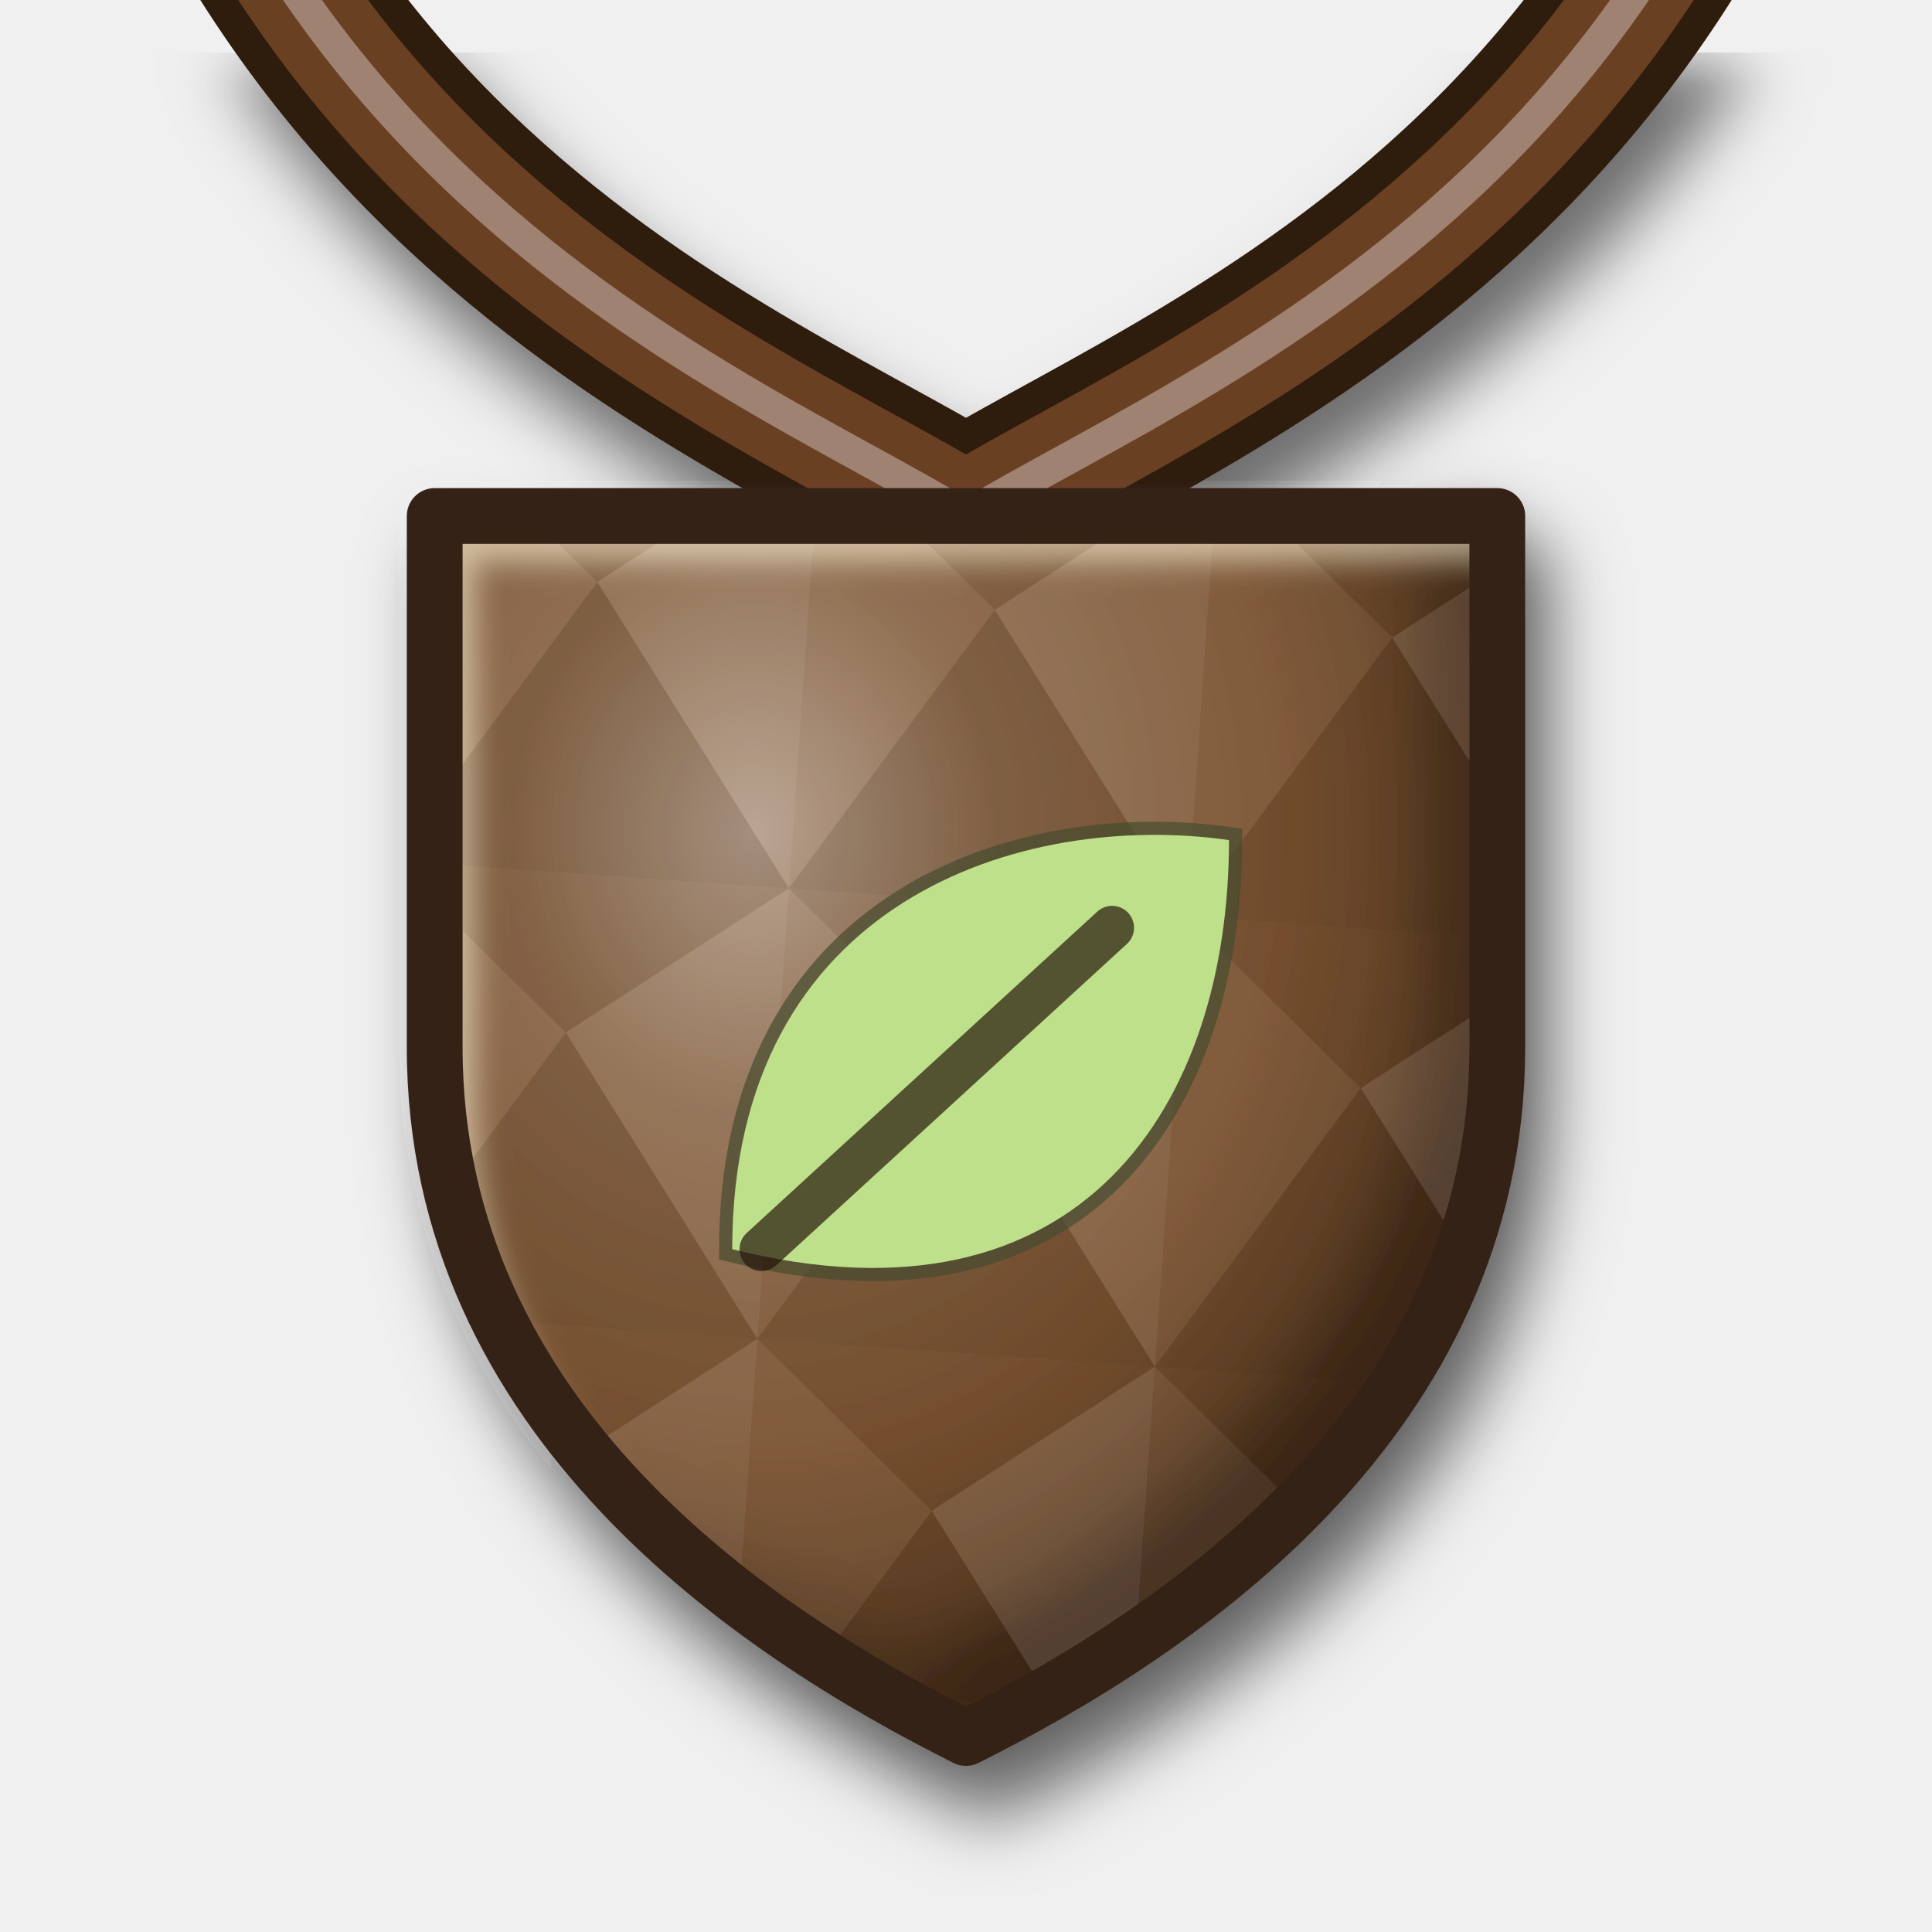
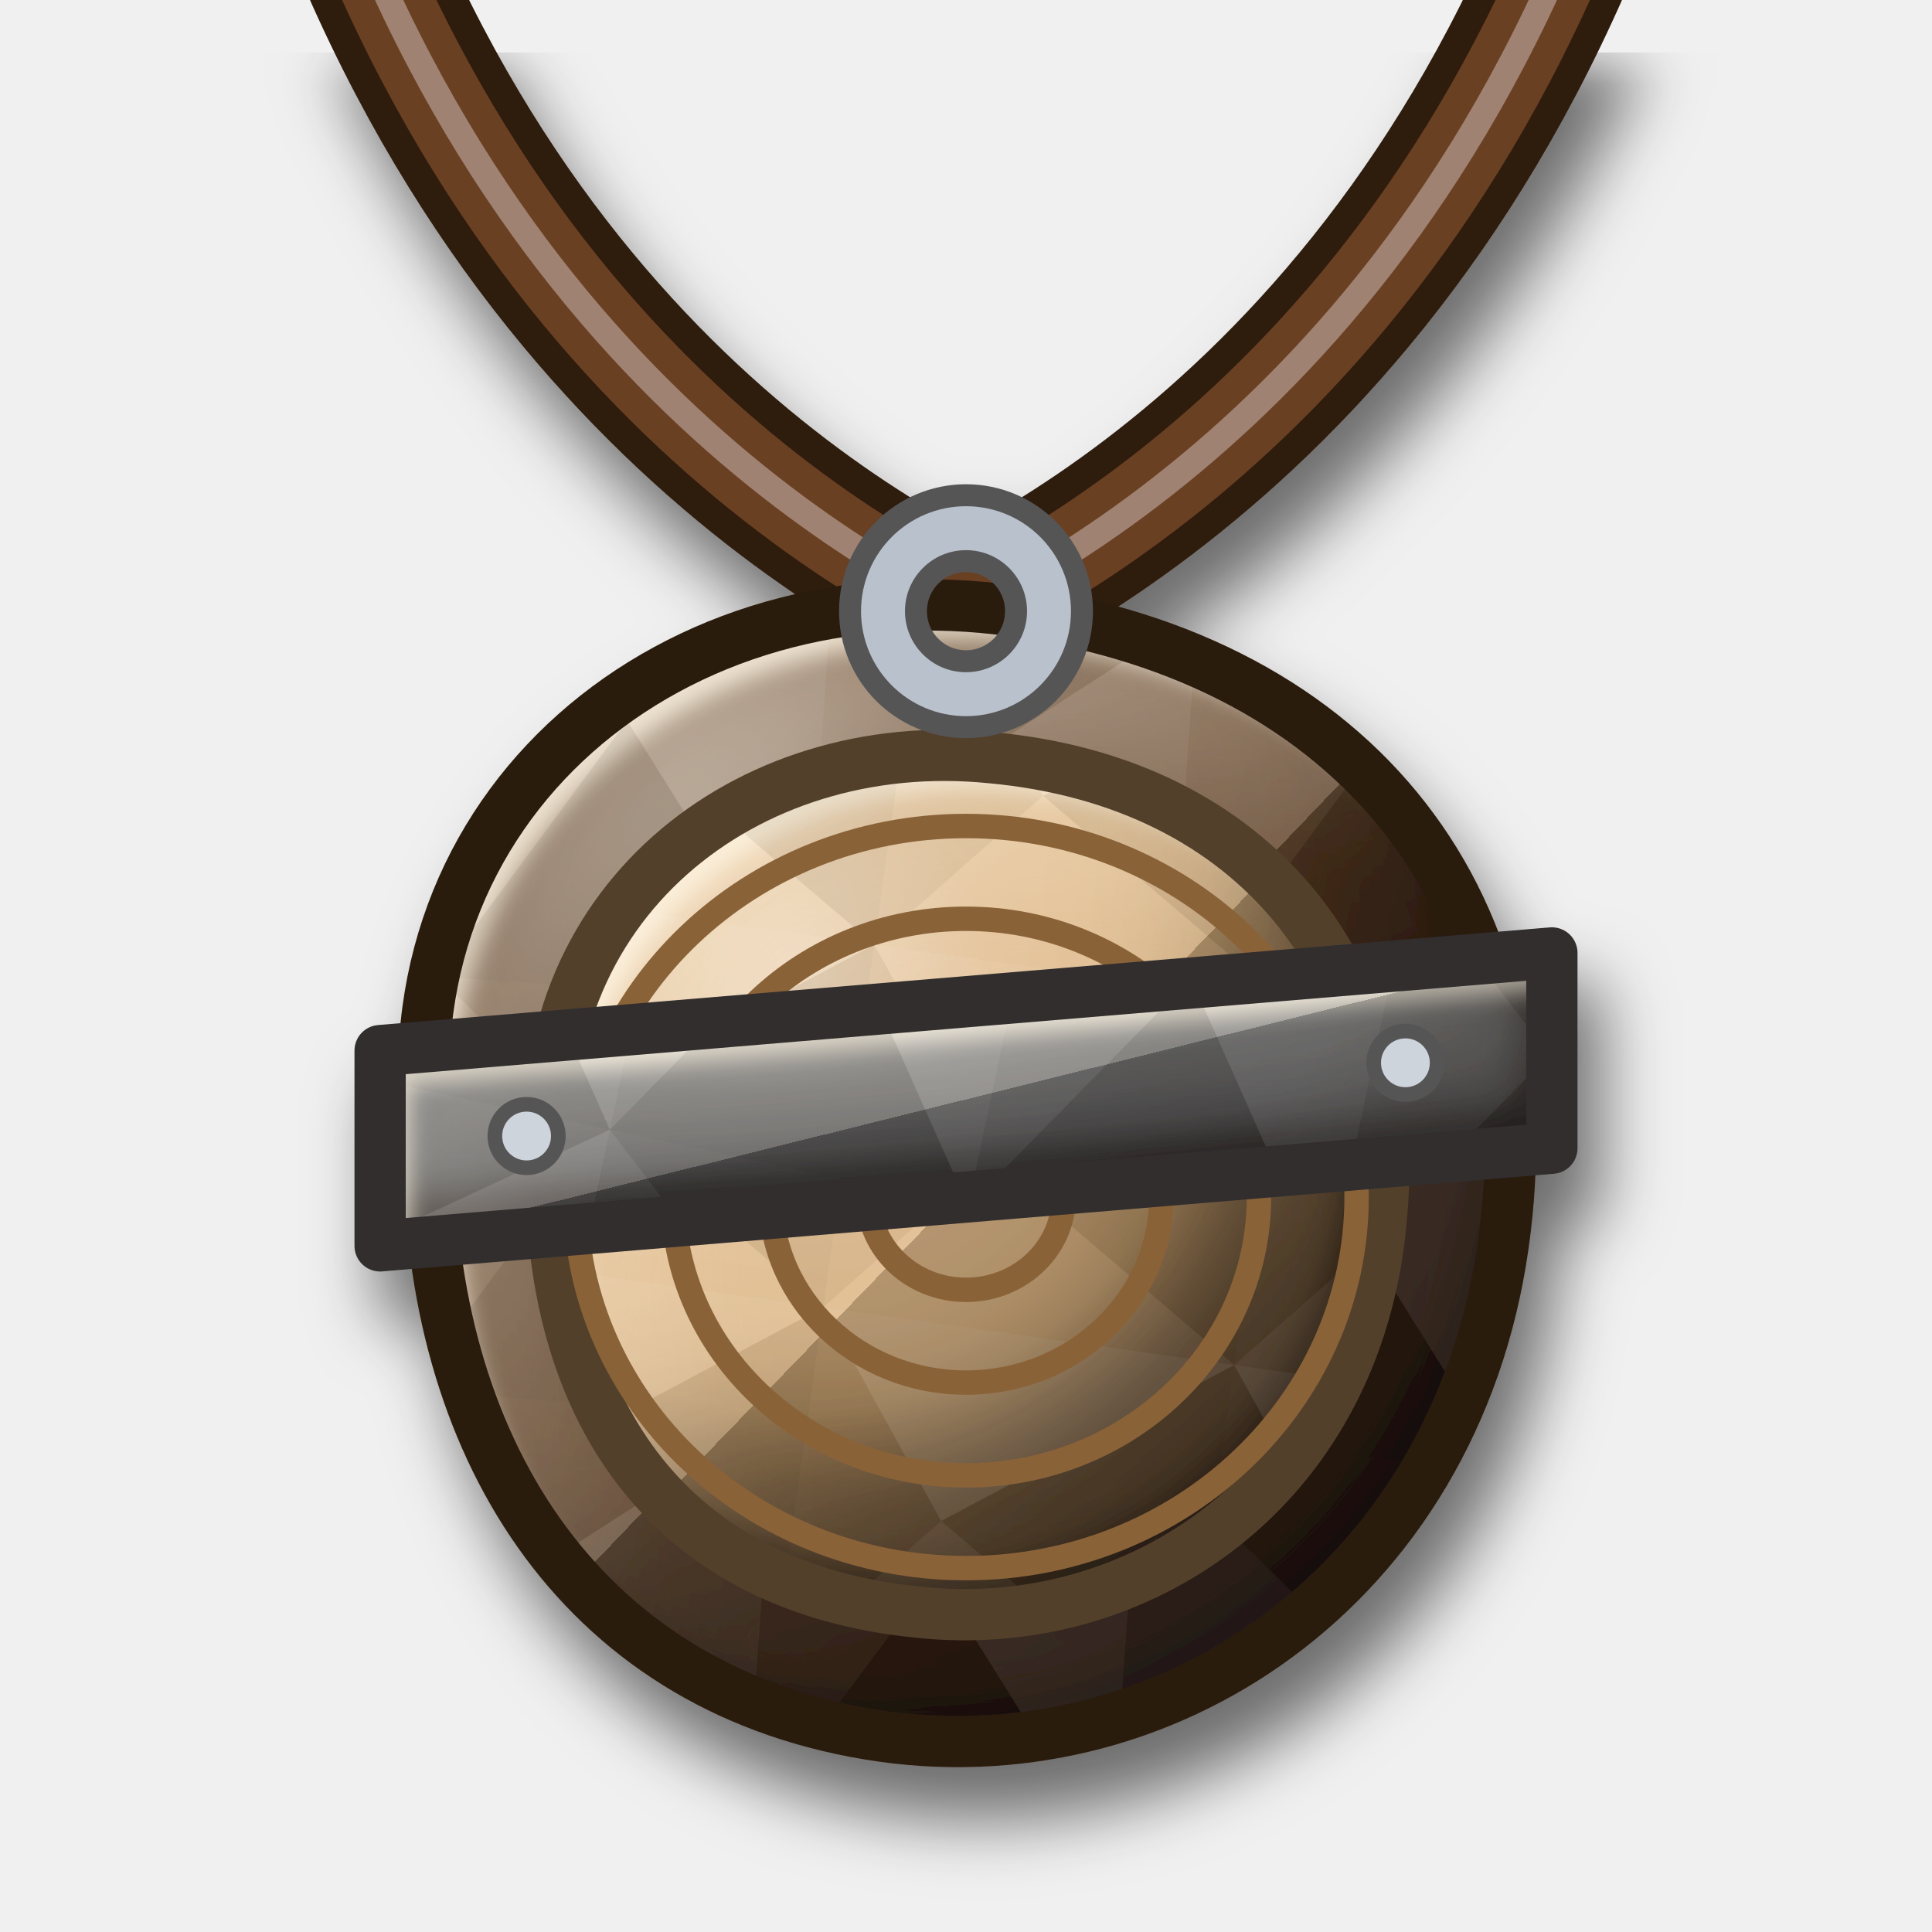
<svg xmlns="http://www.w3.org/2000/svg" width="128" height="128" viewBox="0 0 96 96">
  <defs>
    <filter id="bev" x="-10%" y="-10%" width="120%" height="120%" color-interpolation-filters="sRGB">
      <feOffset in="SourceAlpha" dx="1.5" dy="1.7" result="o1" />
      <feComposite in="SourceAlpha" in2="o1" operator="out" result="e1" />
      <feGaussianBlur in="e1" stdDeviation="0.55" result="b1" />
      <feFlood flood-color="#fff3d6" flood-opacity="0.62" />
      <feComposite in2="b1" operator="in" result="hi" />
      <feOffset in="SourceAlpha" dx="-2.2" dy="-2.4" result="o2" />
      <feComposite in="SourceAlpha" in2="o2" operator="out" result="e2" />
      <feGaussianBlur in="e2" stdDeviation="1.3" result="b2" />
      <feFlood flood-color="#140b05" flood-opacity="0.42" />
      <feComposite in2="b2" operator="in" result="lo" />
      <feMerge>
        <feMergeNode in="SourceGraphic" />
        <feMergeNode in="lo" />
        <feMergeNode in="hi" />
      </feMerge>
    </filter>
    <filter id="sculpt" x="-10%" y="-10%" width="120%" height="120%" color-interpolation-filters="sRGB">
      <feOffset in="SourceAlpha" dx="4.2" dy="4.6" result="wideo" />
      <feComposite in="SourceAlpha" in2="wideo" operator="out" result="widee" />
      <feGaussianBlur in="widee" stdDeviation="2.4" result="wideb" />
      <feComposite in="wideb" in2="SourceAlpha" operator="in" result="widec" />
      <feFlood flood-color="#fff4dc" flood-opacity="0.3" />
      <feComposite in2="widec" operator="in" result="wide" />
      <feOffset in="SourceAlpha" dx="1.2" dy="1.4" result="rimo" />
      <feComposite in="SourceAlpha" in2="rimo" operator="out" result="rime" />
      <feGaussianBlur in="rime" stdDeviation="0.45" result="rimb" />
      <feComposite in="rimb" in2="SourceAlpha" operator="in" result="rimc" />
      <feFlood flood-color="#fff6e2" flood-opacity="0.8" />
      <feComposite in2="rimc" operator="in" result="rim" />
      <feOffset in="SourceAlpha" dx="-5.5" dy="-6" result="formo" />
      <feComposite in="SourceAlpha" in2="formo" operator="out" result="forme" />
      <feGaussianBlur in="forme" stdDeviation="3.2" result="formb" />
      <feComposite in="formb" in2="SourceAlpha" operator="in" result="formc" />
      <feFlood flood-color="#0e0703" flood-opacity="0.55" />
      <feComposite in2="formc" operator="in" result="form" />
      <feOffset in="SourceAlpha" dx="-1.5" dy="-1.7" result="edgeo" />
      <feComposite in="SourceAlpha" in2="edgeo" operator="out" result="edgee" />
      <feGaussianBlur in="edgee" stdDeviation="0.7" result="edgeb" />
      <feComposite in="edgeb" in2="SourceAlpha" operator="in" result="edgec" />
      <feFlood flood-color="#120a05" flood-opacity="0.55" />
      <feComposite in2="edgec" operator="in" result="edge" />
      <feMerge>
        <feMergeNode in="SourceGraphic" />
        <feMergeNode in="form" />
        <feMergeNode in="edge" />
        <feMergeNode in="wide" />
        <feMergeNode in="rim" />
      </feMerge>
    </filter>
    <filter id="sculptLight" x="-10%" y="-10%" width="120%" height="120%" color-interpolation-filters="sRGB">
      <feOffset in="SourceAlpha" dx="4.2" dy="4.6" result="wideo" />
      <feComposite in="SourceAlpha" in2="wideo" operator="out" result="widee" />
      <feGaussianBlur in="widee" stdDeviation="2.4" result="wideb" />
      <feComposite in="wideb" in2="SourceAlpha" operator="in" result="widec" />
      <feFlood flood-color="#fff4dc" flood-opacity="0.3" />
      <feComposite in2="widec" operator="in" result="wide" />
      <feOffset in="SourceAlpha" dx="1.2" dy="1.4" result="rimo" />
      <feComposite in="SourceAlpha" in2="rimo" operator="out" result="rime" />
      <feGaussianBlur in="rime" stdDeviation="0.45" result="rimb" />
      <feComposite in="rimb" in2="SourceAlpha" operator="in" result="rimc" />
      <feFlood flood-color="#fff6e2" flood-opacity="0.8" />
      <feComposite in2="rimc" operator="in" result="rim" />
      <feOffset in="SourceAlpha" dx="-5.5" dy="-6" result="formo" />
      <feComposite in="SourceAlpha" in2="formo" operator="out" result="forme" />
      <feGaussianBlur in="forme" stdDeviation="3.2" result="formb" />
      <feComposite in="formb" in2="SourceAlpha" operator="in" result="formc" />
      <feFlood flood-color="#0e0703" flood-opacity="0.55" />
      <feComposite in2="formc" operator="in" result="form" />
      <feOffset in="SourceAlpha" dx="-1.5" dy="-1.7" result="edgeo" />
      <feComposite in="SourceAlpha" in2="edgeo" operator="out" result="edgee" />
      <feGaussianBlur in="edgee" stdDeviation="0.7" result="edgeb" />
      <feComposite in="edgeb" in2="SourceAlpha" operator="in" result="edgec" />
      <feFlood flood-color="#120a05" flood-opacity="0.55" />
      <feComposite in2="edgec" operator="in" result="edge" />
      <feMerge>
        <feMergeNode in="form" />
        <feMergeNode in="edge" />
        <feMergeNode in="wide" />
        <feMergeNode in="rim" />
      </feMerge>
    </filter>
    <linearGradient id="planes" x1="0" y1="0" x2="1" y2="1">
      <stop offset="0.5" stop-color="#fff6e6" stop-opacity="0.16" />
      <stop offset="0.5" stop-color="#0b0603" stop-opacity="0.2" />
    </linearGradient>
    <filter id="paint" x="-20%" y="-20%" width="140%" height="145%" color-interpolation-filters="sRGB">
      <feTurbulence type="fractalNoise" baseFrequency="0.22" numOctaves="2" seed="51" result="n" />
      <feColorMatrix in="n" type="matrix" values="0.14 0.14 0.14 0 0.29  0.14 0.14 0.14 0 0.29  0.14 0.14 0.14 0 0.29  0 0 0 0 1" result="ng" />
      <feBlend in="ng" in2="SourceGraphic" mode="soft-light" result="t" />
      <feComposite in="t" in2="SourceAlpha" operator="in" result="tex" />
      <feDropShadow in="tex" dx="1.2" dy="2.6" stdDeviation="1.7" flood-color="#000" flood-opacity="0.55" />
    </filter>
    <radialGradient id="g0" cx="0.3" cy="0.26" r="0.92">
-       <stop offset="0" stop-color="#b29b87" />
-       <stop offset="0.25" stop-color="#8a6749" />
-       <stop offset="0.55" stop-color="#7a5230" />
-       <stop offset="1" stop-color="#372416" />
+       <stop offset="0" stop-color="#9f8e7f" />
+       <stop offset="0.25" stop-color="#6e533d" />
+       <stop offset="0.55" stop-color="#5a3c22" />
+       <stop offset="1" stop-color="#2c1c11" />
    </radialGradient>
    <pattern id="f1" width="17" height="15" patternUnits="userSpaceOnUse" patternTransform="rotate(94)">
      <path d="M0 0 L17 0 L6 8Z" fill="#fff" fill-opacity="0.1" />
      <path d="M6 8 L17 0 L17 15Z" fill="#000" fill-opacity="0.08" />
      <path d="M0 0 L6 8 L0 15Z" fill="#000" fill-opacity="0.05" />
      <path d="M0 15 L6 8 L17 15Z" fill="#fff" fill-opacity="0.05" />
    </pattern>
+     <radialGradient id="g2" cx="0.3" cy="0.26" r="0.92">
+       <stop offset="0" stop-color="#e9d1b2" />
+       <stop offset="0.25" stop-color="#deb98a" />
+       <stop offset="0.55" stop-color="#d9b07a" />
+       <stop offset="1" stop-color="#57442f" />
+     </radialGradient>
+     <pattern id="f3" width="17" height="15" patternUnits="userSpaceOnUse" patternTransform="rotate(8)">
+       <path d="M0 0 L17 0 L6 8Z" fill="#fff" fill-opacity="0.1" />
+       <path d="M6 8 L17 0 L17 15Z" fill="#000" fill-opacity="0.08" />
+       <path d="M0 0 L6 8 L0 15Z" fill="#000" fill-opacity="0.05" />
+       <path d="M0 15 L6 8 L17 15Z" fill="#fff" fill-opacity="0.05" />
+     </pattern>
+     <radialGradient id="g4" cx="0.3" cy="0.26" r="0.92">
+       <stop offset="0" stop-color="#abb0b5" />
+       <stop offset="0.25" stop-color="#80878f" />
+       <stop offset="0.55" stop-color="#6f7780" />
+       <stop offset="1" stop-color="#333031" />
+     </radialGradient>
+     <pattern id="f5" width="17" height="15" patternUnits="userSpaceOnUse" patternTransform="rotate(102)">
+       <path d="M0 0 L17 0 L6 8Z" fill="#fff" fill-opacity="0.1" />
+       <path d="M6 8 L17 0 L17 15Z" fill="#000" fill-opacity="0.08" />
+       <path d="M0 0 L6 8 L0 15Z" fill="#000" fill-opacity="0.05" />
+       <path d="M0 15 L6 8 L17 15Z" fill="#fff" fill-opacity="0.05" />
+     </pattern>
  </defs>
  <g filter="url(#paint)">
-     <g id="art" transform="translate(48 56) scale(1.320) translate(-48.00 -63.00)">
+     <g id="art" transform="translate(48 56) scale(1.213) translate(-48.00 -59.13)">
      <g class="nofit">
-         <path d="M14 -8 C16 26 38 34 48 40 C58 34 80 26 82 -8" fill="none" stroke="#2e1b10" stroke-width="6.4" stroke-linejoin="round" stroke-linecap="round" />
-         <path d="M14 -8 C16 26 38 34 48 40 C58 34 80 26 82 -8" fill="none" stroke="#6b3f24" stroke-width="4" stroke-linejoin="round" stroke-linecap="round" />
-         <path d="M14 -8 C16 26 38 34 48 40 C58 34 80 26 82 -8" fill="none" stroke="#9f8271" stroke-width="1.2" stroke-linejoin="round" stroke-linecap="round" />
+         <path d="M18 -10 C22 22 40 34 48 38 C56 34 74 22 78 -10" fill="none" stroke="#2e1b10" stroke-width="5.9" stroke-linejoin="round" stroke-linecap="round" />
+         <path d="M18 -10 C22 22 40 34 48 38 C56 34 74 22 78 -10" fill="none" stroke="#6b3f24" stroke-width="3.5" stroke-linejoin="round" stroke-linecap="round" />
+         <path d="M18 -10 C22 22 40 34 48 38 C56 34 74 22 78 -10" fill="none" stroke="#9f8271" stroke-width="1.05" stroke-linejoin="round" stroke-linecap="round" />
      </g>
-       <path d="M28 40 H68 V60 C68 74 56 82 48 86 C40 82 28 74 28 60Z" fill="url(#g0)" filter="url(#bev)" />
-       <path d="M28 40 H68 V60 C68 74 56 82 48 86 C40 82 28 74 28 60Z" fill="url(#f1)" />
-       <path d="M28 40 H68 V60 C68 74 56 82 48 86 C40 82 28 74 28 60Z" fill="none" stroke="#352215" stroke-width="2.1" stroke-linejoin="round" stroke-linecap="round" />
-       <g transform="translate(48 61) scale(1.1)">
-         <g stroke="#474c2f" stroke-width="0.9" stroke-opacity="0.7" paint-order="stroke">
-           <path d="M-8 6 C-8 -6 2 -9 9 -8 C9 1 4 9 -8 6Z" fill="#bfe08a" />
-           <path d="M-7 6 L5 -5" fill="none" stroke="#24160d" stroke-width="1.5" stroke-linejoin="round" stroke-linecap="round" />
-         </g>
-       </g>
+       <path d="M26 60 C24 46 36 36 50 38 C64 40 72 50 70 64 C68 78 56 86 44 84 C32 82 26 72 26 60Z" fill="url(#g0)" filter="url(#sculpt)" />
+       <path d="M26 60 C24 46 36 36 50 38 C64 40 72 50 70 64 C68 78 56 86 44 84 C32 82 26 72 26 60Z" fill="url(#f1)" />
+       <path d="M26 60 C24 46 36 36 50 38 C64 40 72 50 70 64 C68 78 56 86 44 84 C32 82 26 72 26 60Z" fill="url(#planes)" />
+       <path d="M26 60 C24 46 36 36 50 38 C64 40 72 50 70 64 C68 78 56 86 44 84 C32 82 26 72 26 60Z" fill="none" stroke="#2a1b10" stroke-width="2.1" stroke-linejoin="round" stroke-linecap="round" />
+       <path d="M31 61 C30 50 39 43 49 44 C60 45 66 53 65 63 C64 74 55 80 46 79 C36 78 31 71 31 61Z" fill="url(#g2)" filter="url(#sculpt)" />
+       <path d="M31 61 C30 50 39 43 49 44 C60 45 66 53 65 63 C64 74 55 80 46 79 C36 78 31 71 31 61Z" fill="url(#f3)" />
+       <path d="M31 61 C30 50 39 43 49 44 C60 45 66 53 65 63 C64 74 55 80 46 79 C36 78 31 71 31 61Z" fill="url(#planes)" />
+       <path d="M31 61 C30 50 39 43 49 44 C60 45 66 53 65 63 C64 74 55 80 46 79 C36 78 31 71 31 61Z" fill="none" stroke="#53402c" stroke-width="2.1" stroke-linejoin="round" stroke-linecap="round" />
+       <ellipse cx="48" cy="62" rx="16" ry="15.2" fill="none" stroke="#8a6238" stroke-width="1" />
+       <ellipse cx="48" cy="62" rx="12" ry="11.4" fill="none" stroke="#8a6238" stroke-width="1" />
+       <ellipse cx="48" cy="62" rx="8" ry="7.6" fill="none" stroke="#8a6238" stroke-width="1" />
+       <ellipse cx="48" cy="62" rx="4" ry="3.8" fill="none" stroke="#8a6238" stroke-width="1" />
+       <path d="M24 56 L72 52 L72 60 L24 64Z" fill="url(#g4)" filter="url(#sculpt)" />
+       <path d="M24 56 L72 52 L72 60 L24 64Z" fill="url(#f5)" />
+       <path d="M24 56 L72 52 L72 60 L24 64Z" fill="url(#planes)" />
+       <path d="M24 56 L72 52 L72 60 L24 64Z" fill="none" stroke="#312e2e" stroke-width="2.1" stroke-linejoin="round" stroke-linecap="round" />
+       <circle cx="30" cy="59.5" r="1.3" fill="#ced4db" stroke="#565556" stroke-width="0.6" />
+       <circle cx="66" cy="56.5" r="1.3" fill="#ced4db" stroke="#565556" stroke-width="0.6" />
+       <circle cx="48" cy="38" r="3.4" fill="none" stroke="#565556" stroke-width="3.6" />
+       <circle cx="48" cy="38" r="3.4" fill="none" stroke="#b9c2cc" stroke-width="1.8" />
    </g>
  </g>
</svg>
